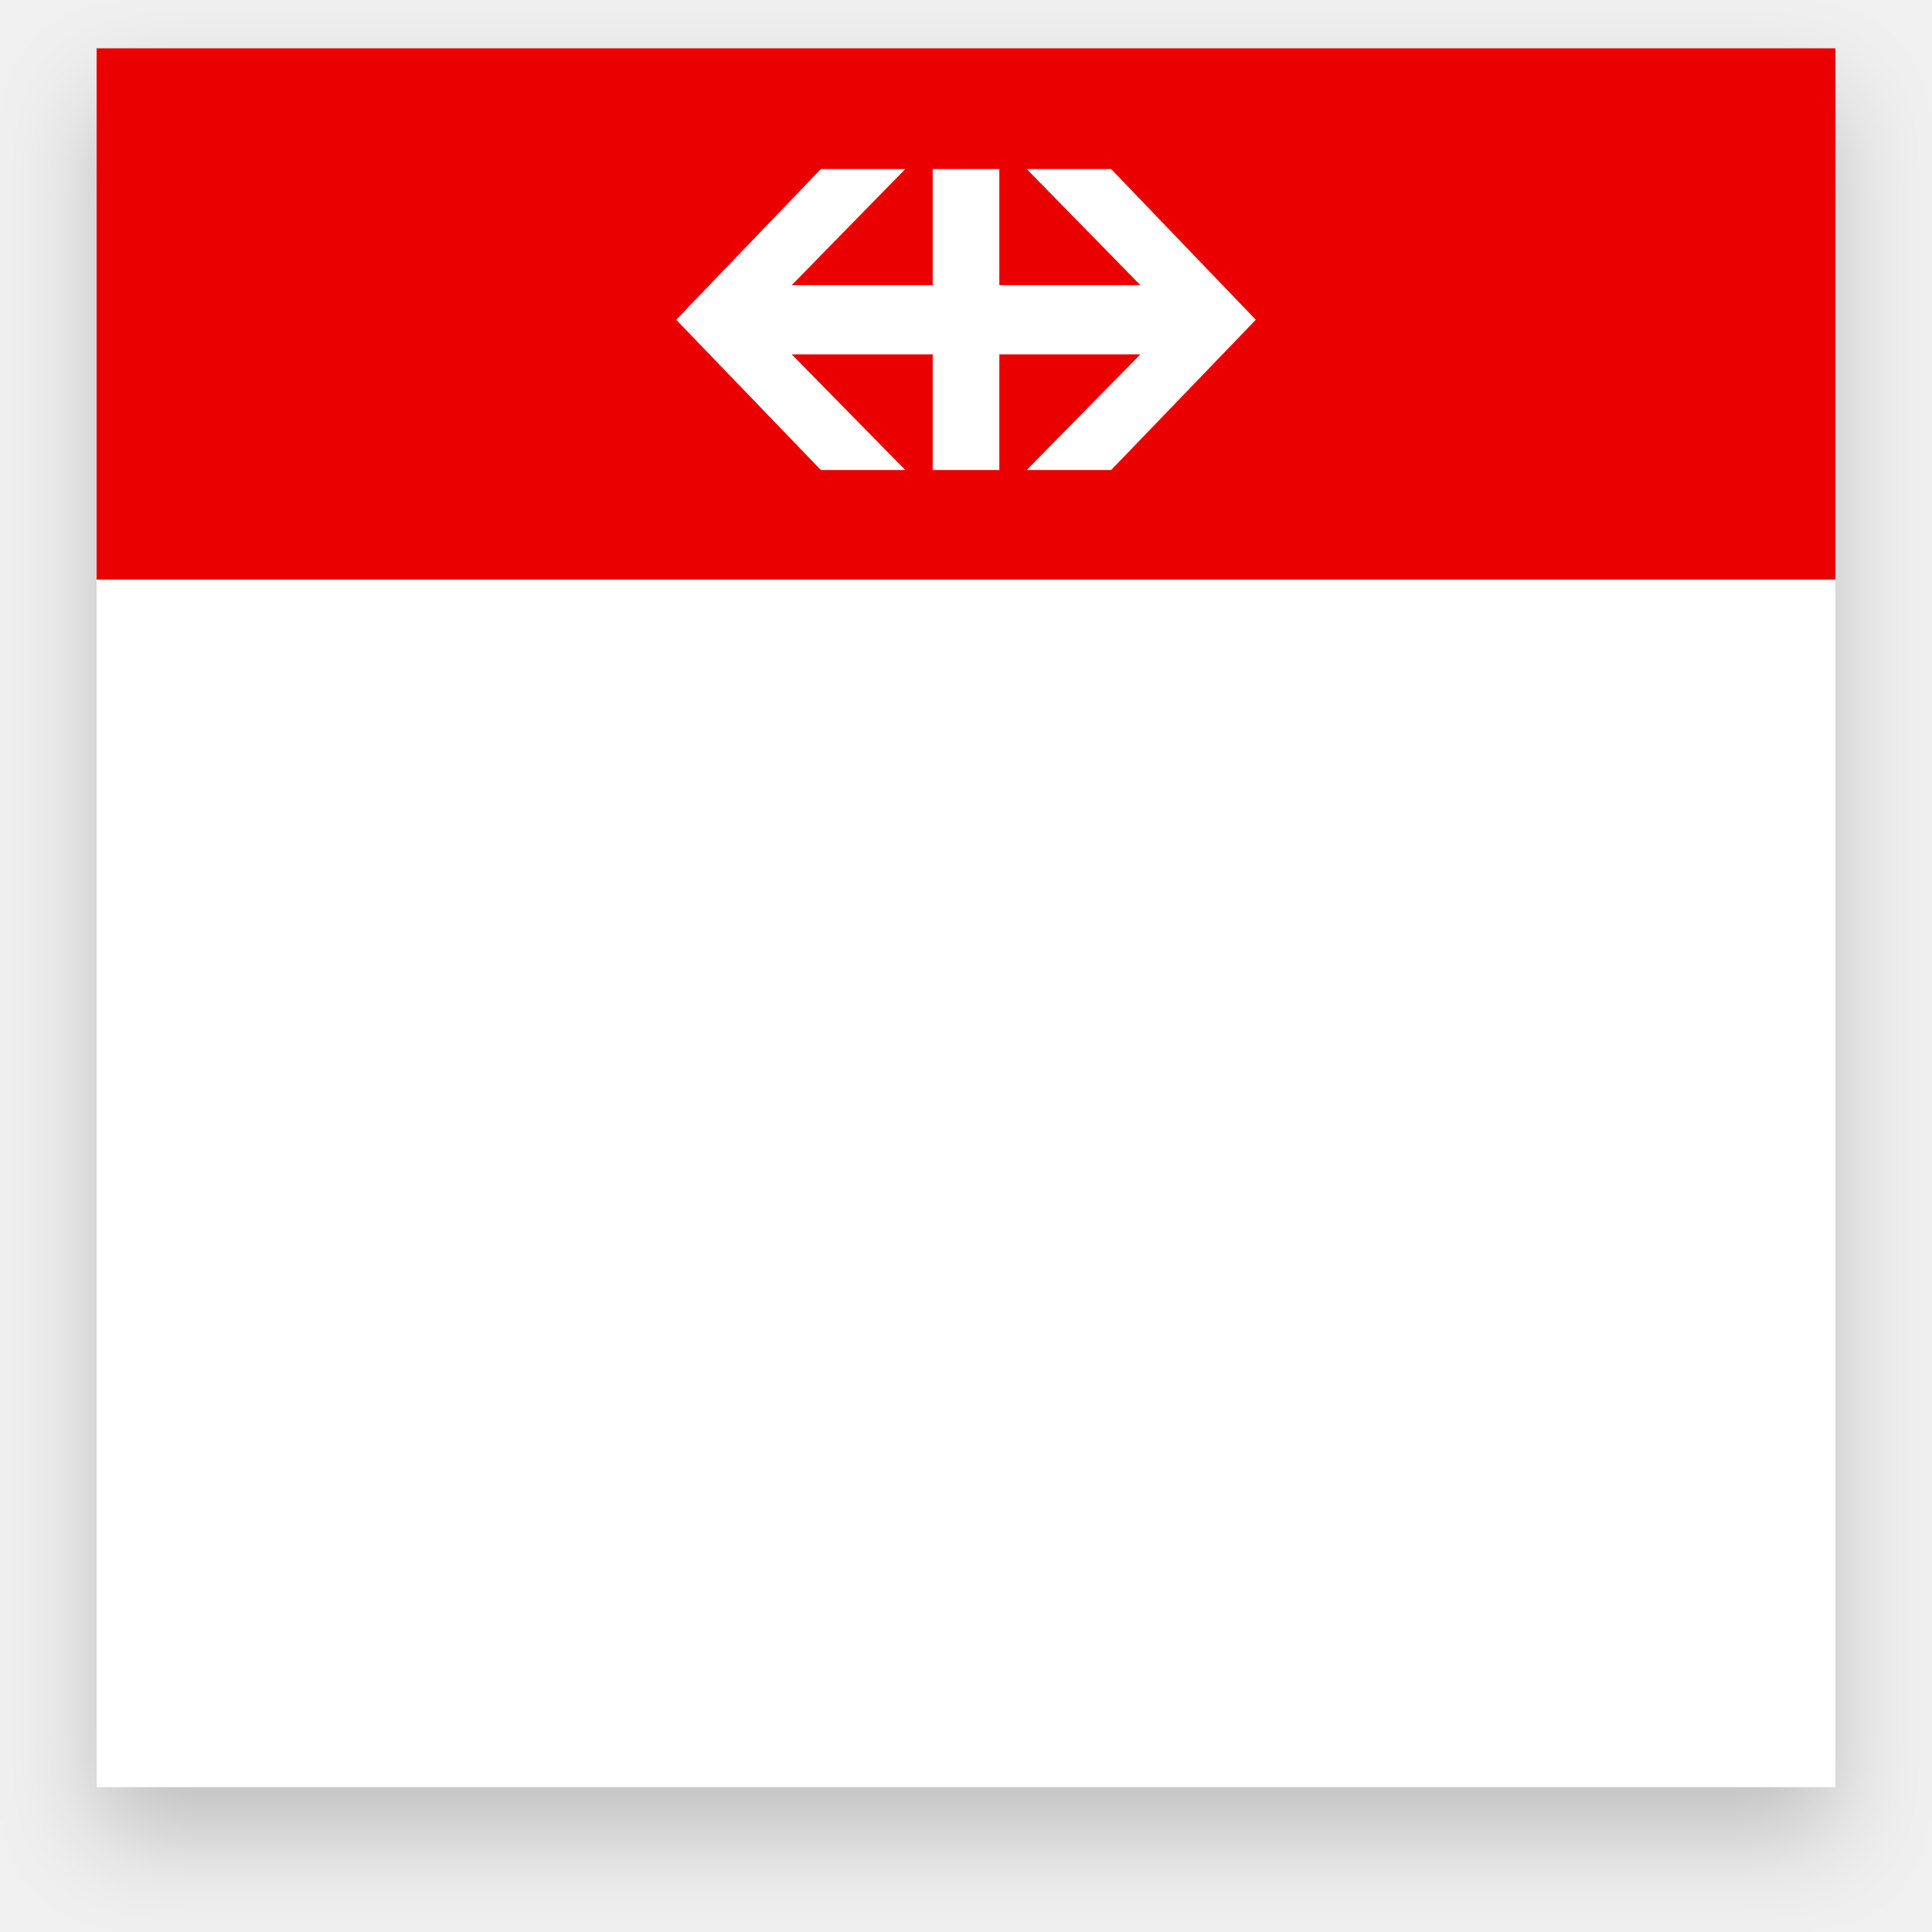
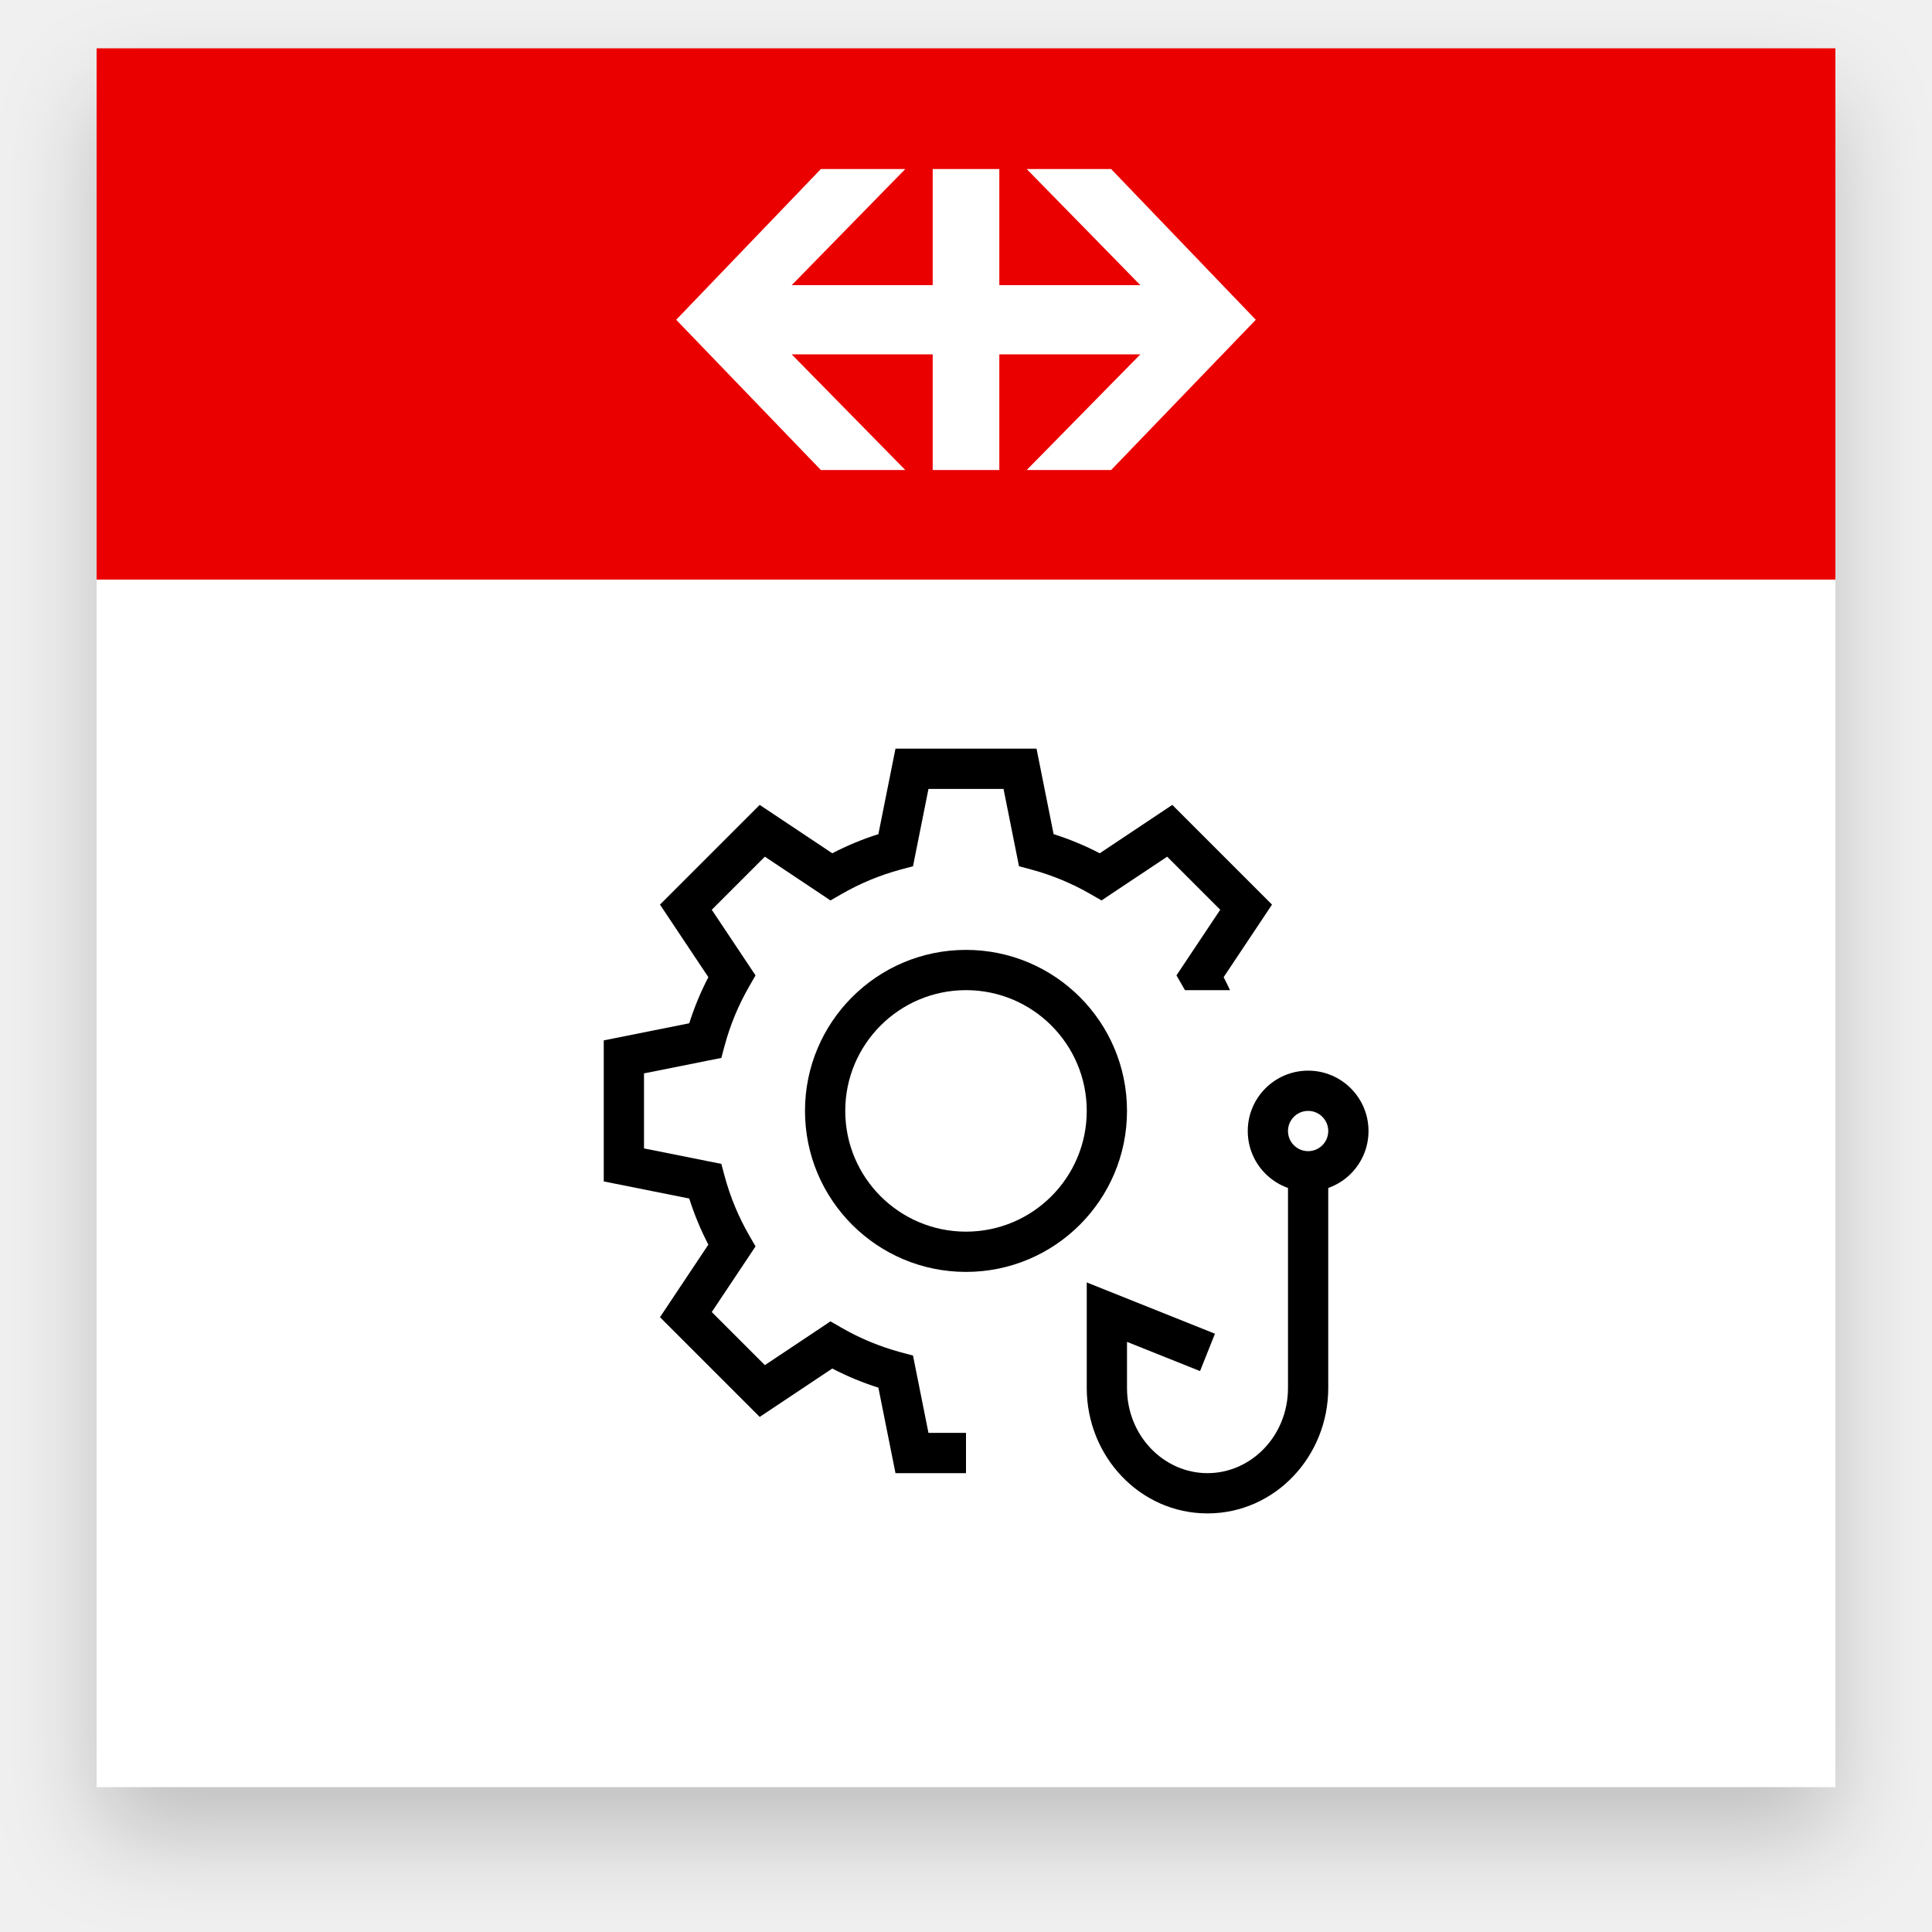
<svg xmlns="http://www.w3.org/2000/svg" width="80" height="80" viewBox="0 0 80 80" fill="none">
-   <g filter="url(#filter0_d_1331_3276)">
-     <mask id="mask0_1331_3276" style="mask-type:luminance" maskUnits="userSpaceOnUse" x="4" y="2" width="72" height="72">
+   <g filter="url(#filter0_d_1553_998)">
+     <mask id="mask0_1553_998" style="mask-type:luminance" maskUnits="userSpaceOnUse" x="4" y="2" width="72" height="72">
      <rect x="4" y="2" width="72" height="72" fill="white" />
    </mask>
-     <g mask="url(#mask0_1331_3276)">
+     <g mask="url(#mask0_1553_998)">
      <rect width="108" height="108" transform="translate(-14 -16)" fill="white" />
+       <path fill-rule="evenodd" clip-rule="evenodd" d="M54.167 46C53.706 46 53.333 46.373 53.333 46.833C53.333 47.294 53.706 47.667 54.167 47.667C54.627 47.667 55 47.294 55 46.833C55 46.373 54.627 46 54.167 46ZM51.667 46.833C51.667 45.453 52.786 44.333 54.167 44.333C55.547 44.333 56.667 45.453 56.667 46.833C56.667 48.214 55.547 49.333 54.167 49.333C52.786 49.333 51.667 48.214 51.667 46.833Z" fill="black" />
+       <path fill-rule="evenodd" clip-rule="evenodd" d="M55 48.5V57.474C55 60.306 52.797 62.667 50 62.667C47.203 62.667 45 60.306 45 57.474L45 53.102L50.309 55.226L49.691 56.774L46.667 55.564L46.667 57.474C46.667 59.457 48.194 61 50 61C51.806 61 53.333 59.457 53.333 57.474V48.5H55Z" fill="black" />
+       <path fill-rule="evenodd" clip-rule="evenodd" d="M40 41C37.239 41 35 43.239 35 46C35 48.761 37.239 51 40 51C42.761 51 45 48.761 45 46C45 43.239 42.761 41 40 41ZM33.333 46C33.333 42.318 36.318 39.333 40 39.333C43.682 39.333 46.667 42.318 46.667 46C46.667 49.682 43.682 52.667 40 52.667C36.318 52.667 33.333 49.682 33.333 46Z" fill="black" />
+       <path fill-rule="evenodd" clip-rule="evenodd" d="M37.763 31H37.08L36.946 31.67L36.372 34.54C35.709 34.75 35.07 35.016 34.463 35.332L32.027 33.708L31.458 33.329L30.975 33.812L27.812 36.975L27.329 37.458L27.708 38.027L29.332 40.463C29.015 41.07 28.75 41.709 28.54 42.372L25.67 42.946L25 43.08V43.763V48.237V48.92L25.67 49.054L28.54 49.628C28.75 50.291 29.015 50.929 29.332 51.537L27.708 53.973L27.329 54.542L27.812 55.025L30.975 58.188L31.458 58.671L32.027 58.292L34.462 56.668C35.07 56.984 35.709 57.25 36.372 57.46L36.946 60.33L37.08 61H37.763H40V59.333H38.446L37.907 56.639L37.806 56.131L37.306 55.997C36.432 55.762 35.603 55.416 34.837 54.973L34.388 54.715L33.958 55.002L31.671 56.527L29.473 54.329L30.998 52.042L31.285 51.611L31.027 51.163C30.584 50.396 30.238 49.568 30.003 48.694L29.869 48.194L29.361 48.093L26.667 47.554V44.446L29.361 43.907L29.869 43.806L30.003 43.306C30.238 42.432 30.584 41.604 31.027 40.837L31.285 40.389L30.998 39.958L29.473 37.671L31.671 35.473L33.958 36.998L34.388 37.285L34.837 37.027C35.603 36.584 36.432 36.238 37.306 36.003L37.806 35.869L37.907 35.361L38.446 32.667H41.554L42.093 35.361L42.194 35.869L42.694 36.003C43.568 36.238 44.397 36.584 45.163 37.027L45.612 37.285L46.042 36.998L48.33 35.473L50.527 37.671L49.002 39.958L48.715 40.389L48.973 40.837C49.005 40.891 49.035 40.945 49.066 41H50.931C50.848 40.818 50.76 40.639 50.668 40.463L52.292 38.027L52.671 37.458L52.188 36.975L49.025 33.812L48.542 33.329L47.973 33.708L45.538 35.332C44.93 35.016 44.291 34.75 43.628 34.54L43.054 31.67L42.92 31H42.237H37.763Z" fill="black" />
      <rect x="-14" y="-16" width="108" height="40" fill="#EB0000" />
-       <path fill-rule="evenodd" clip-rule="evenodd" d="M33.99 19.462H37.486L32.782 14.673H38.621V19.462H41.38V14.673H47.22L42.514 19.462H46.01L52 13.241L46.01 7H42.514L47.22 11.808H41.38V7H38.621V11.808H32.782L37.486 7H33.99L28 13.241L33.99 19.462Z" fill="white" />
+       <path fill-rule="evenodd" clip-rule="evenodd" d="M33.99 19.462H37.486L32.782 14.673H38.621V19.462H41.38V14.673H47.22L42.514 19.462H46.01L52 13.241L46.01 7H42.514L47.22 11.808H41.38V7H38.621V11.808H32.782L37.486 7H33.99L28 13.241L33.99 19.462" fill="white" />
    </g>
  </g>
  <defs>
-     <filter id="filter0_d_1331_3276" x="0" y="0" width="80" height="80" filterUnits="userSpaceOnUse" color-interpolation-filters="sRGB">
+     <filter id="filter0_d_1553_998" x="0" y="0" width="80" height="80" filterUnits="userSpaceOnUse" color-interpolation-filters="sRGB">
      <feFlood flood-opacity="0" result="BackgroundImageFix" />
      <feColorMatrix in="SourceAlpha" type="matrix" values="0 0 0 0 0 0 0 0 0 0 0 0 0 0 0 0 0 0 127 0" result="hardAlpha" />
      <feOffset dy="2" />
      <feGaussianBlur stdDeviation="2" />
      <feColorMatrix type="matrix" values="0 0 0 0 0 0 0 0 0 0 0 0 0 0 0 0 0 0 0.2 0" />
-       <feBlend mode="normal" in2="BackgroundImageFix" result="effect1_dropShadow_1331_3276" />
-       <feBlend mode="normal" in="SourceGraphic" in2="effect1_dropShadow_1331_3276" result="shape" />
+       <feBlend mode="normal" in2="BackgroundImageFix" result="effect1_dropShadow_1553_998" />
+       <feBlend mode="normal" in="SourceGraphic" in2="effect1_dropShadow_1553_998" result="shape" />
    </filter>
  </defs>
</svg>
